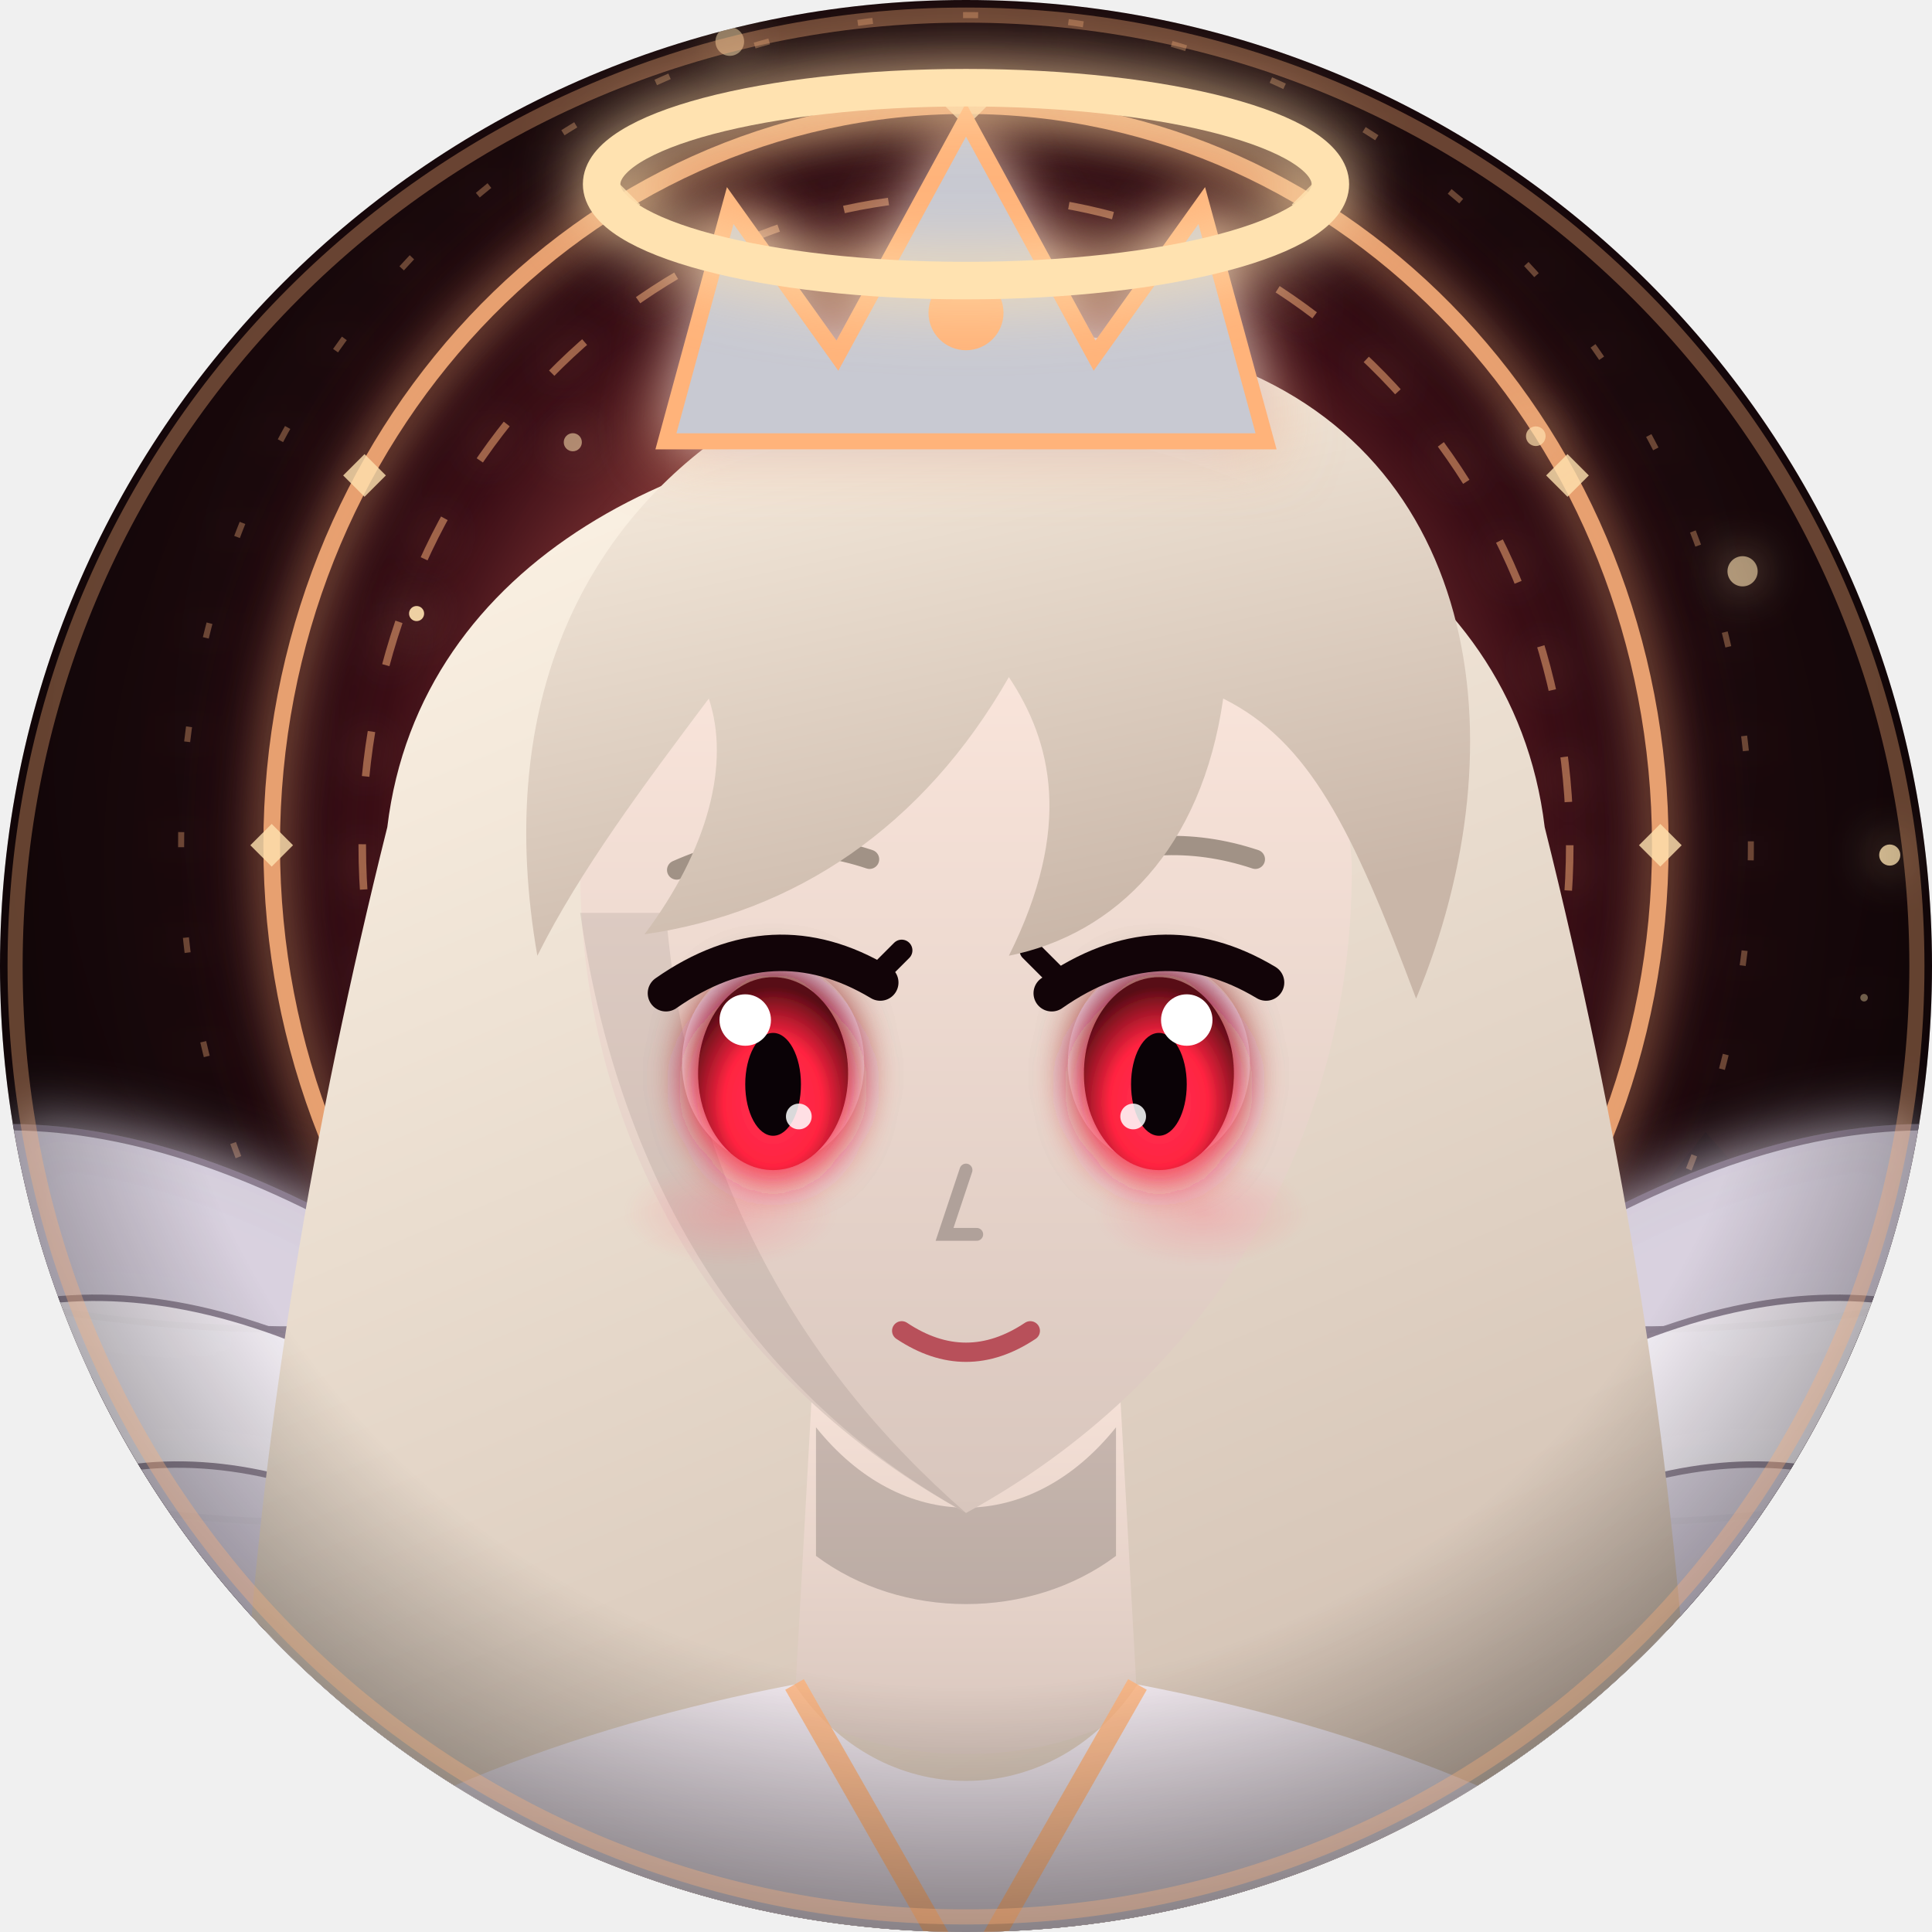
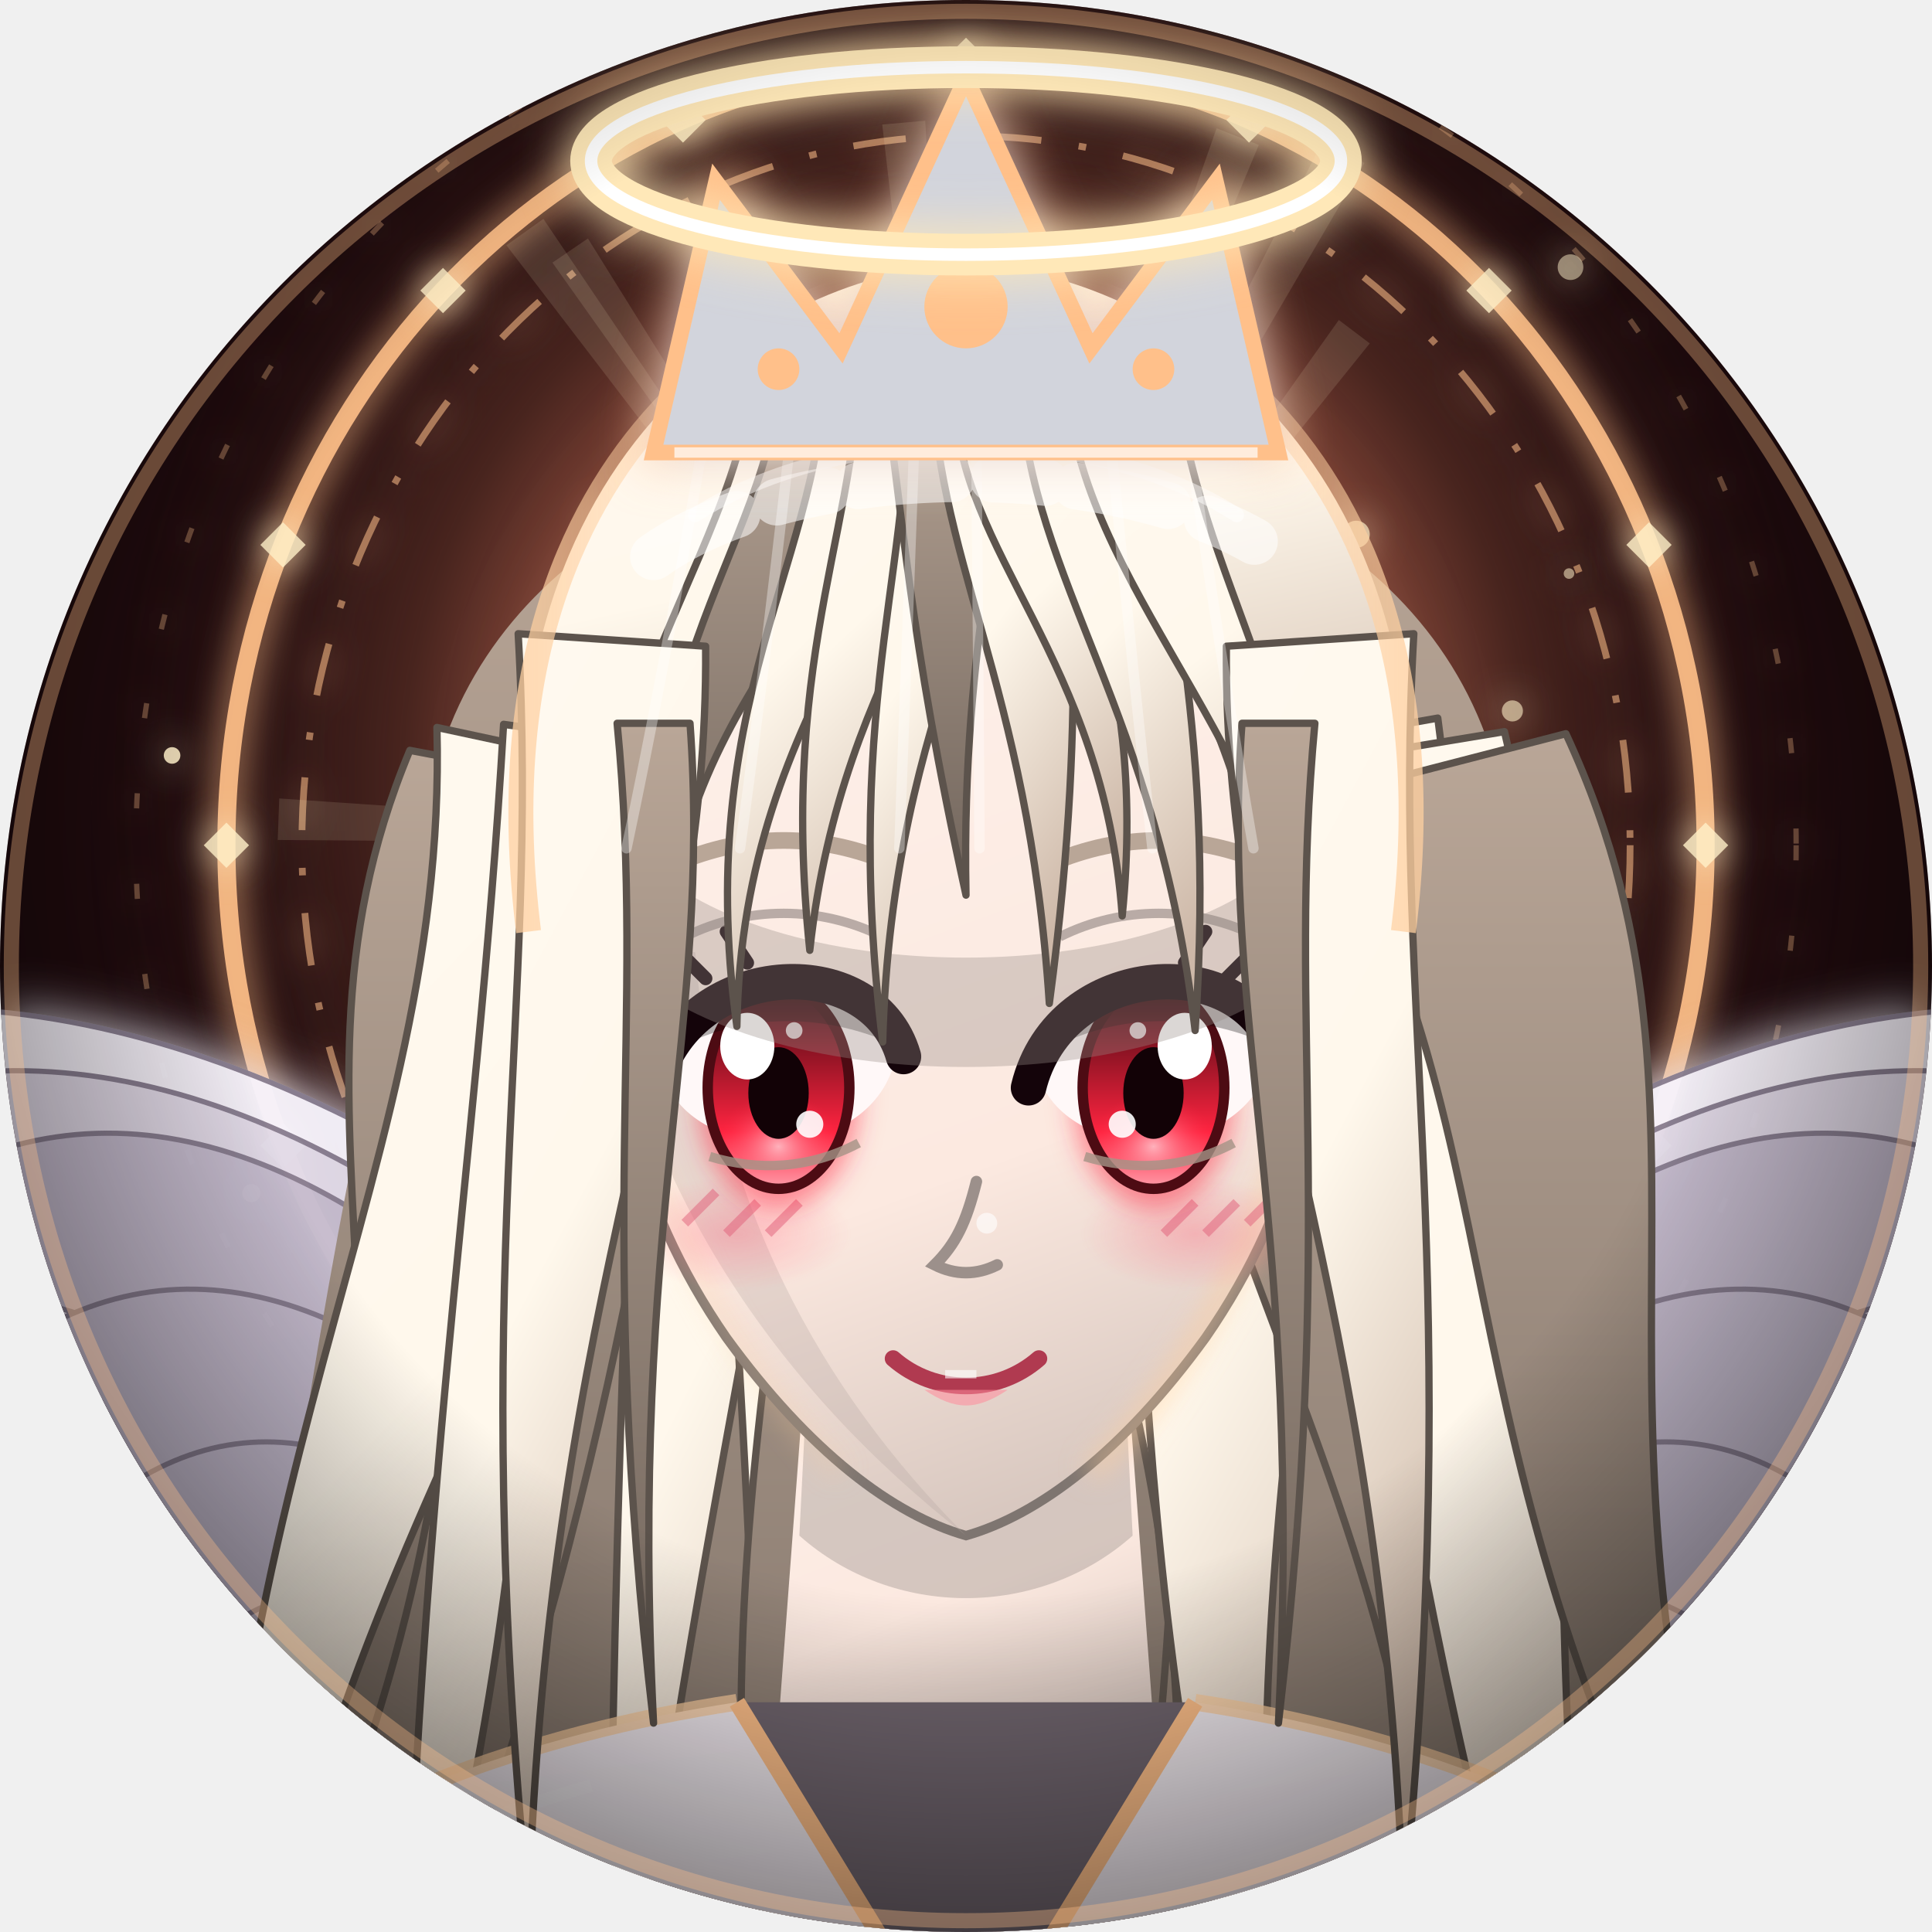
<svg xmlns="http://www.w3.org/2000/svg" viewBox="0 0 256 256" width="256" height="256">
  <defs>
-     <radialGradient id="sky" cx="50%" cy="38%" r="75%">
-       <stop offset="0" stop-color="#2a0f12" />
-       <stop offset="1" stop-color="#0b0306" />
-     </radialGradient>
-     <radialGradient id="portal" cx="50%" cy="50%" r="50%">
-       <stop offset="0" stop-color="#fff0c8" stop-opacity="0.95" />
-       <stop offset="0.35" stop-color="#ff7a6b" stop-opacity="0.85" />
-       <stop offset="0.75" stop-color="#4a0e1a" stop-opacity="0.6" />
-       <stop offset="1" stop-color="#4a0e1a" stop-opacity="0" />
-     </radialGradient>
-     <linearGradient id="hair" x1="0" y1="0" x2="0.3" y2="1">
-       <stop offset="0" stop-color="#fff6e8" />
-       <stop offset="1" stop-color="#c9b6a8" />
-     </linearGradient>
-     <linearGradient id="hairShine" x1="0" y1="0" x2="1" y2="0">
-       <stop offset="0" stop-color="#fff" stop-opacity="0" />
-       <stop offset="0.5" stop-color="#fff" stop-opacity="0.35" />
-       <stop offset="1" stop-color="#fff" stop-opacity="0" />
-     </linearGradient>
-     <linearGradient id="skin" x1="0" y1="0" x2="0" y2="1">
-       <stop offset="0" stop-color="#fbe6dc" />
-       <stop offset="1" stop-color="#d8c6bd" />
-     </linearGradient>
-     <linearGradient id="outfit" x1="0" y1="0" x2="0" y2="1">
-       <stop offset="0" stop-color="#f0e8ee" />
-       <stop offset="1" stop-color="#8a7c88" />
-     </linearGradient>
-     <radialGradient id="iris" cx="50%" cy="65%" r="60%">
-       <stop offset="0" stop-color="#ff3156" />
-       <stop offset="0.55" stop-color="#ff2440" />
-       <stop offset="1" stop-color="#590d16" />
+     <radialGradient id="sky" cx="50%" cy="40%" r="78%">
+       <stop offset="0" stop-color="#3a1418" />
+       <stop offset="1" stop-color="#0c0406" />
+     </radialGradient>
+     <radialGradient id="portal" cx="50%" cy="46%" r="52%">
+       <stop offset="0" stop-color="#fff3d0" stop-opacity="0.95" />
+       <stop offset="0.28" stop-color="#ff8a6b" stop-opacity="0.9" />
+       <stop offset="0.62" stop-color="#593025" stop-opacity="0.65" />
+       <stop offset="1" stop-color="#0c0406" stop-opacity="0" />
+     </radialGradient>
+     <linearGradient id="hair" x1="0.2" y1="0" x2="0.5" y2="1">
+       <stop offset="0" stop-color="#fff9ef" />
+       <stop offset="0.45" stop-color="#fff8ec" />
+       <stop offset="1" stop-color="#cdb8a8" />
+     </linearGradient>
+     <linearGradient id="hairDark" x1="0" y1="0" x2="0" y2="1">
+       <stop offset="0" stop-color="#b9a697" />
+       <stop offset="1" stop-color="#71655c" />
+     </linearGradient>
+     <linearGradient id="hairRim" x1="0" y1="0" x2="1" y2="0">
+       <stop offset="0" stop-color="#ffd0a0" stop-opacity="0.75" />
+       <stop offset="0.35" stop-color="#ffd0a0" stop-opacity="0" />
+       <stop offset="0.65" stop-color="#ffd0a0" stop-opacity="0" />
+       <stop offset="1" stop-color="#ffd0a0" stop-opacity="0.75" />
+     </linearGradient>
+     <linearGradient id="skin" x1="0.3" y1="0" x2="0.6" y2="1">
+       <stop offset="0" stop-color="#fdefe8" />
+       <stop offset="0.6" stop-color="#fce9e0" />
+       <stop offset="1" stop-color="#d4c4bc" />
+     </linearGradient>
+     <linearGradient id="outfit" x1="0.2" y1="0" x2="0.6" y2="1">
+       <stop offset="0" stop-color="#f4edf2" />
+       <stop offset="0.5" stop-color="#f2eaf0" />
+       <stop offset="1" stop-color="#8c7e8a" />
+     </linearGradient>
+     <linearGradient id="iris" x1="0" y1="0" x2="0" y2="1">
+       <stop offset="0" stop-color="#38080e" />
+       <stop offset="0.38" stop-color="#9e1628" />
+       <stop offset="0.72" stop-color="#ff2440" />
+       <stop offset="1" stop-color="#ff9ca9" />
+     </linearGradient>
+     <radialGradient id="irisGlow" cx="50%" cy="78%" r="55%">
+       <stop offset="0" stop-color="#ffbdc6" stop-opacity="0.9" />
+       <stop offset="1" stop-color="#ff2440" stop-opacity="0" />
    </radialGradient>
    <radialGradient id="blush" cx="50%" cy="50%" r="50%">
-       <stop offset="0" stop-color="#ff6b7d" stop-opacity="0.28" />
-       <stop offset="1" stop-color="#ff6b7d" stop-opacity="0" />
+       <stop offset="0" stop-color="#ff5d78" stop-opacity="0.32" />
+       <stop offset="1" stop-color="#ff5d78" stop-opacity="0" />
+     </radialGradient>
+     <radialGradient id="vig" cx="50%" cy="44%" r="70%">
+       <stop offset="0.55" stop-color="#000" stop-opacity="0" />
+       <stop offset="1" stop-color="#000" stop-opacity="0.78" />
    </radialGradient>
    <filter id="glow" x="-50%" y="-50%" width="200%" height="200%">
-       <feGaussianBlur stdDeviation="3" result="b" />
+       <feGaussianBlur stdDeviation="2.4" result="b" />
      <feMerge>
        <feMergeNode in="b" />
        <feMergeNode in="SourceGraphic" />
      </feMerge>
    </filter>
-     <filter id="soft" x="-50%" y="-50%" width="200%" height="200%">
-       <feGaussianBlur stdDeviation="6" />
+     <filter id="bigGlow" x="-50%" y="-50%" width="200%" height="200%">
+       <feGaussianBlur stdDeviation="7" />
    </filter>
-     <filter id="eyeGlow" x="-100%" y="-100%" width="300%" height="300%">
-       <feGaussianBlur stdDeviation="2.2" result="b" />
-       <feMerge>
-         <feMergeNode in="b" />
-         <feMergeNode in="b" />
-         <feMergeNode in="SourceGraphic" />
-       </feMerge>
+     <filter id="soft" x="-20%" y="-20%" width="140%" height="140%">
+       <feGaussianBlur stdDeviation="1.2" />
    </filter>
    <clipPath id="circle">
      <circle cx="128" cy="128" r="128" />
    </clipPath>
+     <clipPath id="faceClip">
+       <path d="M93 106 C93 76 163 76 163 106 C163 124 160 138 151 151 C143 162 135 168 128 170 C121 168 113 162 105 151 C96 138 93 124 93 106 Z" />
+     </clipPath>
  </defs>
  <g clip-path="url(#circle)">
    <rect width="256" height="256" fill="url(#sky)" />
-     <path d="M0 200 L22 168 L40 182 L58 140 L74 170 L96 150 L112 176 L136 132 L160 172 L182 146 L204 178 L226 150 L256 184 L256 256 L0 256 Z" fill="#12050a" opacity="0.9" />
-     <ellipse cx="128" cy="112" rx="104" ry="108" fill="url(#portal)" />
-     <g fill="none" stroke="#ffb37a" filter="url(#glow)">
-       <ellipse cx="128" cy="112" rx="92" ry="98" stroke-width="2.2" opacity="0.85" />
-       <ellipse cx="128" cy="112" rx="80" ry="86" stroke-width="1" opacity="0.5" stroke-dasharray="6 9" />
-       <ellipse cx="128" cy="112" rx="104" ry="110" stroke-width="0.8" opacity="0.35" stroke-dasharray="2 12" />
+     <path d="M0 214 L18 176 L30 192 L44 150 L58 184 L74 164 L88 190 L104 156 L118 186 L138 140 L156 182 L170 160 L186 190 L202 152 L218 186 L236 164 L256 196 L256 256 L0 256 Z" fill="#110608" opacity="0.95" />
+     <ellipse cx="128" cy="112" rx="116" ry="120" fill="url(#portal)" />
+     <ellipse cx="128" cy="112" rx="58" ry="62" fill="#fff3d0" opacity="0.18" filter="url(#bigGlow)" />
+     <g fill="none" stroke="#ffc08a" filter="url(#glow)">
+       <ellipse cx="128" cy="112" rx="98" ry="104" stroke-width="2.4" opacity="0.9" />
+       <ellipse cx="128" cy="112" rx="88" ry="94" stroke-width="0.9" opacity="0.55" stroke-dasharray="7 5 1 5" />
+       <ellipse cx="128" cy="112" rx="110" ry="116" stroke-width="0.7" opacity="0.35" stroke-dasharray="2 10" />
    </g>
-     <rect x="218.0" y="110.0" width="4" height="4" transform="rotate(45 220.0 112.0)" fill="#ffe2b0" opacity="0.8" />
-     <rect x="205.7" y="159.0" width="4" height="4" transform="rotate(45 207.7 161.0)" fill="#ffe2b0" opacity="0.8" />
-     <rect x="172.0" y="194.9" width="4" height="4" transform="rotate(45 174.0 196.9)" fill="#ffe2b0" opacity="0.8" />
-     <rect x="126.0" y="208.0" width="4" height="4" transform="rotate(45 128.0 210.0)" fill="#ffe2b0" opacity="0.8" />
-     <rect x="80.0" y="194.9" width="4" height="4" transform="rotate(45 82.0 196.9)" fill="#ffe2b0" opacity="0.8" />
-     <rect x="46.3" y="159.0" width="4" height="4" transform="rotate(45 48.3 161.0)" fill="#ffe2b0" opacity="0.8" />
-     <rect x="34.0" y="110.0" width="4" height="4" transform="rotate(45 36.0 112.0)" fill="#ffe2b0" opacity="0.8" />
-     <rect x="46.3" y="61.0" width="4" height="4" transform="rotate(45 48.3 63.0)" fill="#ffe2b0" opacity="0.8" />
-     <rect x="80.0" y="25.1" width="4" height="4" transform="rotate(45 82.0 27.1)" fill="#ffe2b0" opacity="0.8" />
-     <rect x="126.0" y="12.0" width="4" height="4" transform="rotate(45 128.0 14.0)" fill="#ffe2b0" opacity="0.8" />
-     <rect x="172.0" y="25.1" width="4" height="4" transform="rotate(45 174.0 27.1)" fill="#ffe2b0" opacity="0.8" />
-     <rect x="205.7" y="61.0" width="4" height="4" transform="rotate(45 207.7 63.0)" fill="#ffe2b0" opacity="0.8" />
+     <g filter="url(#glow)" opacity="0.85">
+       <path d="M226.0 109.0 l3 3 l-3 3 l-3 -3 Z" fill="#fff0c8" />
+       <path d="M218.5 148.8 l3 3 l-3 3 l-3 -3 Z" fill="#fff0c8" />
+       <path d="M197.3 182.5 l3 3 l-3 3 l-3 -3 Z" fill="#fff0c8" />
+       <path d="M165.5 205.1 l3 3 l-3 3 l-3 -3 Z" fill="#fff0c8" />
+       <path d="M128.0 213.0 l3 3 l-3 3 l-3 -3 Z" fill="#fff0c8" />
+       <path d="M90.5 205.1 l3 3 l-3 3 l-3 -3 Z" fill="#fff0c8" />
+       <path d="M58.7 182.5 l3 3 l-3 3 l-3 -3 Z" fill="#fff0c8" />
+       <path d="M37.5 148.8 l3 3 l-3 3 l-3 -3 Z" fill="#fff0c8" />
+       <path d="M30.0 109.0 l3 3 l-3 3 l-3 -3 Z" fill="#fff0c8" />
+       <path d="M37.5 69.2 l3 3 l-3 3 l-3 -3 Z" fill="#fff0c8" />
+       <path d="M58.7 35.5 l3 3 l-3 3 l-3 -3 Z" fill="#fff0c8" />
+       <path d="M90.5 12.9 l3 3 l-3 3 l-3 -3 Z" fill="#fff0c8" />
+       <path d="M128.0 5.0 l3 3 l-3 3 l-3 -3 Z" fill="#fff0c8" />
+       <path d="M165.5 12.9 l3 3 l-3 3 l-3 -3 Z" fill="#fff0c8" />
+       <path d="M197.3 35.5 l3 3 l-3 3 l-3 -3 Z" fill="#fff0c8" />
+       <path d="M218.5 69.2 l3 3 l-3 3 l-3 -3 Z" fill="#fff0c8" />
+     </g>
+     <path d="M128 112 L67.1 32.5 L72.0 29.0 Z" fill="#fff3d0" opacity="0.12" />
+     <path d="M128 112 L105.5 42.7 L109.7 41.4 Z" fill="#fff3d0" opacity="0.12" />
+     <path d="M128 112 L175.3 18.6 L180.8 21.6 Z" fill="#fff3d0" opacity="0.12" />
+     <path d="M128 112 L116.9 16.5 L122.6 16.0 Z" fill="#fff3d0" opacity="0.12" />
+     <path d="M128 112 L73.2 34.8 L77.9 31.6 Z" fill="#fff3d0" opacity="0.12" />
+     <path d="M128 112 L36.8 111.3 L37.0 105.8 Z" fill="#fff3d0" opacity="0.12" />
+     <path d="M128 112 L177.4 42.4 L181.5 45.5 Z" fill="#fff3d0" opacity="0.12" />
+     <path d="M128 112 L161.2 17.0 L166.8 19.2 Z" fill="#fff3d0" opacity="0.12" />
+     <path d="M128 112 L118.4 32.5 L123.2 32.1 Z" fill="#fff3d0" opacity="0.12" />
    <g filter="url(#glow)">
-       <circle cx="61.3" cy="191.0" r="1.6" fill="#ffe2b0" opacity="0.35" />
-       <circle cx="172.8" cy="151.2" r="1.9" fill="#ffe2b0" opacity="0.71" />
-       <circle cx="247.0" cy="132.2" r="0.5" fill="#ffe2b0" opacity="0.45" />
-       <circle cx="74.6" cy="106.2" r="0.8" fill="#ffe2b0" opacity="0.90" />
-       <circle cx="163.7" cy="47.7" r="1.0" fill="#ffe2b0" opacity="0.63" />
-       <circle cx="109.7" cy="12.4" r="0.6" fill="#ffe2b0" opacity="0.67" />
-       <circle cx="233.5" cy="196.0" r="1.0" fill="#ffe2b0" opacity="0.76" />
-       <circle cx="250.4" cy="113.3" r="1.4" fill="#ffe2b0" opacity="0.91" />
-       <circle cx="78.1" cy="85.9" r="1.4" fill="#ffe2b0" opacity="0.79" />
-       <circle cx="75.9" cy="58.6" r="1.2" fill="#ffe2b0" opacity="0.55" />
-       <circle cx="4.8" cy="62.9" r="1.9" fill="#ffe2b0" opacity="0.65" />
-       <circle cx="131.0" cy="198.0" r="0.9" fill="#ffe2b0" opacity="0.90" />
-       <circle cx="206.0" cy="167.7" r="1.1" fill="#ffe2b0" opacity="0.44" />
-       <circle cx="183.0" cy="149.1" r="1.0" fill="#ffe2b0" opacity="0.60" />
-       <circle cx="159.5" cy="160.5" r="1.0" fill="#ffe2b0" opacity="0.46" />
-       <circle cx="244.9" cy="67.2" r="0.9" fill="#ffe2b0" opacity="0.61" />
-       <circle cx="96.7" cy="5.5" r="1.9" fill="#ffe2b0" opacity="0.52" />
-       <circle cx="230.9" cy="75.7" r="2.0" fill="#ffe2b0" opacity="0.61" />
-       <circle cx="55.2" cy="81.3" r="1.0" fill="#ffe2b0" opacity="0.91" />
-       <circle cx="103.7" cy="60.3" r="1.4" fill="#ffe2b0" opacity="0.95" />
-       <circle cx="180.2" cy="73.6" r="0.6" fill="#ffe2b0" opacity="0.68" />
-       <circle cx="251.1" cy="17.3" r="0.8" fill="#ffe2b0" opacity="0.80" />
-       <circle cx="35.6" cy="13.4" r="1.0" fill="#ffe2b0" opacity="0.50" />
-       <circle cx="203.5" cy="57.8" r="1.3" fill="#ffe2b0" opacity="0.69" />
-       <circle cx="90.2" cy="91.0" r="1.2" fill="#ffe2b0" opacity="0.47" />
-       <circle cx="52.1" cy="150.6" r="1.5" fill="#ffe2b0" opacity="0.68" />
+       <circle cx="163.7" cy="175.4" r="1.2" fill="#fff0c8" opacity="0.70" />
+       <circle cx="58.0" cy="144.9" r="1.5" fill="#fff0c8" opacity="0.77" />
+       <circle cx="171.4" cy="15.3" r="0.8" fill="#fff0c8" opacity="0.49" />
+       <circle cx="113.6" cy="169.8" r="1.5" fill="#fff0c8" opacity="0.50" />
+       <circle cx="174.4" cy="5.2" r="0.7" fill="#fff0c8" opacity="0.50" />
+       <circle cx="134.7" cy="100.2" r="0.9" fill="#fff0c8" opacity="0.38" />
+       <circle cx="179.7" cy="70.8" r="1.8" fill="#fff0c8" opacity="0.68" />
+       <circle cx="56.8" cy="200.4" r="1.0" fill="#fff0c8" opacity="0.81" />
+       <circle cx="80.7" cy="69.3" r="1.4" fill="#fff0c8" opacity="0.78" />
+       <circle cx="104.1" cy="215.8" r="1.0" fill="#fff0c8" opacity="0.52" />
+       <circle cx="101.9" cy="173.2" r="1.8" fill="#fff0c8" opacity="0.72" />
+       <circle cx="214.3" cy="189.0" r="1.4" fill="#fff0c8" opacity="0.84" />
+       <circle cx="144.7" cy="173.7" r="0.8" fill="#fff0c8" opacity="0.56" />
+       <circle cx="22.8" cy="100.1" r="1.1" fill="#fff0c8" opacity="0.90" />
+       <circle cx="118.2" cy="192.8" r="0.4" fill="#fff0c8" opacity="0.90" />
+       <circle cx="15.4" cy="54.1" r="0.7" fill="#fff0c8" opacity="0.39" />
+       <circle cx="200.4" cy="94.2" r="1.4" fill="#fff0c8" opacity="0.59" />
+       <circle cx="102.5" cy="63.8" r="1.8" fill="#fff0c8" opacity="0.74" />
+       <circle cx="19.2" cy="3.1" r="1.2" fill="#fff0c8" opacity="0.89" />
+       <circle cx="153.0" cy="195.2" r="1.4" fill="#fff0c8" opacity="0.55" />
+       <circle cx="49.4" cy="156.0" r="0.6" fill="#fff0c8" opacity="0.42" />
+       <circle cx="33.3" cy="158.1" r="1.2" fill="#fff0c8" opacity="0.71" />
+       <circle cx="69.1" cy="177.4" r="1.2" fill="#fff0c8" opacity="0.78" />
+       <circle cx="138.0" cy="70.3" r="1.6" fill="#fff0c8" opacity="0.79" />
+       <circle cx="207.9" cy="76.0" r="0.7" fill="#fff0c8" opacity="0.54" />
+       <circle cx="141.5" cy="203.1" r="1.4" fill="#fff0c8" opacity="0.78" />
+       <circle cx="212.6" cy="122.2" r="1.2" fill="#fff0c8" opacity="0.49" />
+       <circle cx="98.0" cy="203.9" r="1.7" fill="#fff0c8" opacity="0.63" />
+       <circle cx="169.0" cy="155.6" r="1.3" fill="#fff0c8" opacity="0.43" />
+       <circle cx="153.4" cy="73.9" r="1.1" fill="#fff0c8" opacity="0.68" />
+       <circle cx="140.4" cy="85.1" r="1.2" fill="#fff0c8" opacity="0.65" />
+       <circle cx="140.0" cy="100.5" r="1.4" fill="#fff0c8" opacity="0.62" />
+       <circle cx="124.5" cy="18.9" r="1.0" fill="#fff0c8" opacity="0.61" />
+       <circle cx="208.1" cy="35.4" r="1.7" fill="#fff0c8" opacity="0.57" />
    </g>
-     <g transform="translate(128 138) scale(1.42) translate(-128 -124)">
+     <g transform="translate(128 140) scale(1.38) translate(-128 -124)">
+       <g filter="url(#glow)" opacity="0.97">
+         <path d="M86 140 q -50.6 -34.0 -92.0 -12.0 q 41.4 16 92.0 12 Z" fill="#f6f2fa" stroke="#8a7f92" stroke-width="0.5" />
+         <path d="M86 151 q -46.2 -30.0 -84.0 -6.0 q 37.8 16 84.0 12 Z" fill="#f6f2fa" stroke="#8a7f92" stroke-width="0.5" />
+         <path d="M86 162 q -41.8 -26.0 -76.0 0.0 q 34.2 16 76.0 12 Z" fill="#f6f2fa" stroke="#8a7f92" stroke-width="0.5" />
+         <path d="M86 173 q -37.4 -22.0 -68.0 6.0 q 30.6 16 68.0 12 Z" fill="#f6f2fa" stroke="#8a7f92" stroke-width="0.5" />
+         <path d="M86 184 q -33.0 -18.0 -60.0 12.0 q 27.0 16 60.0 12 Z" fill="#f6f2fa" stroke="#8a7f92" stroke-width="0.5" />
+         <path d="M86 195 q -28.6 -14.0 -52.0 18.0 q 23.4 16 52.0 12 Z" fill="#f6f2fa" stroke="#8a7f92" stroke-width="0.5" />
+         <path d="M86 206 q -24.2 -10.0 -44.0 24.0 q 19.8 16 44.0 12 Z" fill="#f6f2fa" stroke="#8a7f92" stroke-width="0.5" />
+         <path d="M86 146 q -42.9 -34.0 -78.0 -12.0 q 35.1 16 78.0 12 Z" fill="#e2dbe8" stroke="#8a7f92" stroke-width="0.5" />
+         <path d="M86 157 q -38.5 -30.0 -70.0 -6.0 q 31.5 16 70.0 12 Z" fill="#e2dbe8" stroke="#8a7f92" stroke-width="0.5" />
+         <path d="M86 168 q -34.1 -26.0 -62.0 0.0 q 27.9 16 62.0 12 Z" fill="#e2dbe8" stroke="#8a7f92" stroke-width="0.5" />
+         <path d="M86 179 q -29.7 -22.0 -54.0 6.0 q 24.3 16 54.0 12 Z" fill="#e2dbe8" stroke="#8a7f92" stroke-width="0.5" />
+         <path d="M86 190 q -25.3 -18.0 -46.0 12.0 q 20.7 16 46.0 12 Z" fill="#e2dbe8" stroke="#8a7f92" stroke-width="0.5" />
+         <path d="M86 201 q -20.9 -14.0 -38.0 18.0 q 17.1 16 38.0 12 Z" fill="#e2dbe8" stroke="#8a7f92" stroke-width="0.5" />
+         <path d="M86 212 q -16.5 -10.0 -30.0 24.0 q 13.5 16 30.0 12 Z" fill="#e2dbe8" stroke="#8a7f92" stroke-width="0.5" />
+         <path d="M86 152 q -35.2 -34.0 -64.0 -12.0 q 28.8 16 64.0 12 Z" fill="#c6bdd0" stroke="#8a7f92" stroke-width="0.5" />
+         <path d="M86 163 q -30.8 -30.0 -56.0 -6.0 q 25.2 16 56.0 12 Z" fill="#c6bdd0" stroke="#8a7f92" stroke-width="0.5" />
+         <path d="M86 174 q -26.4 -26.0 -48.0 0.0 q 21.6 16 48.0 12 Z" fill="#c6bdd0" stroke="#8a7f92" stroke-width="0.5" />
+         <path d="M86 185 q -22.0 -22.0 -40.0 6.0 q 18.0 16 40.0 12 Z" fill="#c6bdd0" stroke="#8a7f92" stroke-width="0.5" />
+         <path d="M86 196 q -17.6 -18.0 -32.0 12.0 q 14.4 16 32.0 12 Z" fill="#c6bdd0" stroke="#8a7f92" stroke-width="0.5" />
+         <path d="M86 207 q -13.2 -14.0 -24.0 18.0 q 10.8 16 24.0 12 Z" fill="#c6bdd0" stroke="#8a7f92" stroke-width="0.5" />
+         <path d="M86 218 q -8.8 -10.0 -16.0 24.0 q 7.2 16 16.0 12 Z" fill="#c6bdd0" stroke="#8a7f92" stroke-width="0.5" />
+         <path d="M170 140 q 50.6 -34.0 92.0 -12.0 q -41.4 16 -92.0 12 Z" fill="#f6f2fa" stroke="#8a7f92" stroke-width="0.5" />
+         <path d="M170 151 q 46.2 -30.0 84.0 -6.0 q -37.8 16 -84.0 12 Z" fill="#f6f2fa" stroke="#8a7f92" stroke-width="0.5" />
+         <path d="M170 162 q 41.8 -26.0 76.0 0.0 q -34.2 16 -76.0 12 Z" fill="#f6f2fa" stroke="#8a7f92" stroke-width="0.5" />
+         <path d="M170 173 q 37.4 -22.0 68.0 6.0 q -30.6 16 -68.0 12 Z" fill="#f6f2fa" stroke="#8a7f92" stroke-width="0.5" />
+         <path d="M170 184 q 33.0 -18.0 60.0 12.0 q -27.0 16 -60.0 12 Z" fill="#f6f2fa" stroke="#8a7f92" stroke-width="0.5" />
+         <path d="M170 195 q 28.6 -14.0 52.0 18.0 q -23.4 16 -52.0 12 Z" fill="#f6f2fa" stroke="#8a7f92" stroke-width="0.5" />
+         <path d="M170 206 q 24.2 -10.0 44.0 24.0 q -19.8 16 -44.0 12 Z" fill="#f6f2fa" stroke="#8a7f92" stroke-width="0.5" />
+         <path d="M170 146 q 42.9 -34.0 78.0 -12.0 q -35.1 16 -78.0 12 Z" fill="#e2dbe8" stroke="#8a7f92" stroke-width="0.5" />
+         <path d="M170 157 q 38.5 -30.0 70.0 -6.0 q -31.5 16 -70.0 12 Z" fill="#e2dbe8" stroke="#8a7f92" stroke-width="0.5" />
+         <path d="M170 168 q 34.1 -26.0 62.0 0.0 q -27.9 16 -62.0 12 Z" fill="#e2dbe8" stroke="#8a7f92" stroke-width="0.5" />
+         <path d="M170 179 q 29.7 -22.0 54.0 6.0 q -24.3 16 -54.0 12 Z" fill="#e2dbe8" stroke="#8a7f92" stroke-width="0.5" />
+         <path d="M170 190 q 25.3 -18.0 46.0 12.0 q -20.7 16 -46.0 12 Z" fill="#e2dbe8" stroke="#8a7f92" stroke-width="0.5" />
+         <path d="M170 201 q 20.9 -14.0 38.0 18.0 q -17.1 16 -38.0 12 Z" fill="#e2dbe8" stroke="#8a7f92" stroke-width="0.5" />
+         <path d="M170 212 q 16.5 -10.0 30.0 24.0 q -13.5 16 -30.0 12 Z" fill="#e2dbe8" stroke="#8a7f92" stroke-width="0.5" />
+         <path d="M170 152 q 35.2 -34.0 64.0 -12.0 q -28.8 16 -64.0 12 Z" fill="#c6bdd0" stroke="#8a7f92" stroke-width="0.5" />
+         <path d="M170 163 q 30.8 -30.0 56.0 -6.0 q -25.2 16 -56.0 12 Z" fill="#c6bdd0" stroke="#8a7f92" stroke-width="0.5" />
+         <path d="M170 174 q 26.4 -26.0 48.0 0.0 q -21.6 16 -48.0 12 Z" fill="#c6bdd0" stroke="#8a7f92" stroke-width="0.5" />
+         <path d="M170 185 q 22.0 -22.0 40.0 6.0 q -18.0 16 -40.0 12 Z" fill="#c6bdd0" stroke="#8a7f92" stroke-width="0.5" />
+         <path d="M170 196 q 17.6 -18.0 32.0 12.0 q -14.4 16 -32.0 12 Z" fill="#c6bdd0" stroke="#8a7f92" stroke-width="0.5" />
+         <path d="M170 207 q 13.2 -14.0 24.0 18.0 q -10.8 16 -24.0 12 Z" fill="#c6bdd0" stroke="#8a7f92" stroke-width="0.5" />
+         <path d="M170 218 q 8.8 -10.0 16.0 24.0 q -7.2 16 -16.0 12 Z" fill="#c6bdd0" stroke="#8a7f92" stroke-width="0.5" />
+       </g>
+       <path d="M76 102 C62 160.0 54.0 226.0 60.0 256.0 L196.0 256.0 C202.0 226.0 194 160.0 180 102 C174 52 82 52 76 102 Z" fill="url(#hairDark)" />
+       <path d="M89.4 97.4 C72.4 134.3 88.8 158.3 58.4 219.4 C82.1 157.1 59.1 131.8 74.6 94.6 Z" fill="url(#hairDark)" stroke="#5c534c" stroke-width="0.7" stroke-linejoin="round" />
+       <path d="M99.1 97.1 C98.1 142.1 60.9 171.2 56.1 245.6 C51.0 169.1 78.4 137.9 77.2 92.4 Z" fill="url(#hair)" stroke="#5c534c" stroke-width="0.7" stroke-linejoin="round" />
+       <path d="M105.0 95.1 C100.3 139.3 84.3 168.3 73.4 241.6 C74.7 166.9 81.0 136.6 83.6 92.1 Z" fill="url(#hair)" stroke="#5c534c" stroke-width="0.7" stroke-linejoin="round" />
+       <path d="M107.8 93.9 C95.9 130.2 98.2 153.9 76.3 214.0 C91.5 152.6 82.6 127.6 93.0 91.0 Z" fill="url(#hairDark)" stroke="#5c534c" stroke-width="0.7" stroke-linejoin="round" />
+       <path d="M115.4 92.3 C111.7 135.8 102.1 164.5 93.4 236.7 C94.1 163.8 95.7 134.4 97.7 90.7 Z" fill="url(#hair)" stroke="#5c534c" stroke-width="0.7" stroke-linejoin="round" />
+       <path d="M120.6 91.1 C117.0 133.8 116.3 162.2 108.1 233.3 C109.2 162.0 102.8 133.3 104.7 90.6 Z" fill="url(#hair)" stroke="#5c534c" stroke-width="0.7" stroke-linejoin="round" />
+       <path d="M128.4 90.5 C137.7 138.3 102.1 170.0 115.0 249.6 C93.5 169.8 120.5 137.9 109.2 90.1 Z" fill="url(#hairDark)" stroke="#5c534c" stroke-width="0.7" stroke-linejoin="round" />
+       <path d="M132.4 89.9 C129.7 132.9 133.2 161.5 126.7 233.1 C126.5 161.6 116.4 133.0 117.5 90.1 Z" fill="url(#hair)" stroke="#5c534c" stroke-width="0.7" stroke-linejoin="round" />
+       <path d="M141.2 89.8 C151.1 129.0 121.1 155.3 134.6 220.8 C112.0 155.5 132.7 129.5 120.9 90.3 Z" fill="url(#hair)" stroke="#5c534c" stroke-width="0.7" stroke-linejoin="round" />
+       <path d="M148.6 89.7 C145.2 126.9 152.5 151.8 143.7 213.9 C142.2 152.4 124.8 127.9 125.8 90.9 Z" fill="url(#hairDark)" stroke="#5c534c" stroke-width="0.7" stroke-linejoin="round" />
+       <path d="M152.6 90.5 C144.5 128.5 163.1 154.0 147.0 217.4 C154.8 154.2 127.8 129.0 134.1 91.1 Z" fill="url(#hair)" stroke="#5c534c" stroke-width="0.7" stroke-linejoin="round" />
+       <path d="M160.6 90.8 C168.9 135.5 149.4 165.7 160.0 240.6 C139.3 166.4 148.8 137.0 138.3 92.3 Z" fill="url(#hair)" stroke="#5c534c" stroke-width="0.7" stroke-linejoin="round" />
+       <path d="M164.0 91.6 C155.1 137.5 189.5 168.5 172.2 245.3 C181.9 169.3 139.9 139.1 147.2 93.4 Z" fill="url(#hairDark)" stroke="#5c534c" stroke-width="0.7" stroke-linejoin="round" />
+       <path d="M173.3 91.5 C178.0 127.6 178.7 152.5 183.3 213.3 C168.3 154.4 157.2 131.4 150.1 95.6 Z" fill="url(#hair)" stroke="#5c534c" stroke-width="0.7" stroke-linejoin="round" />
+       <path d="M179.7 92.8 C191.4 141.4 177.9 174.5 194.1 255.9 C167.3 176.2 170.2 144.8 156.1 96.7 Z" fill="url(#hair)" stroke="#5c534c" stroke-width="0.7" stroke-linejoin="round" />
+       <path d="M185.6 93.0 C204.3 133.3 181.0 161.3 209.0 229.4 C170.6 164.1 183.5 138.8 162.4 99.0 Z" fill="url(#hairDark)" stroke="#5c534c" stroke-width="0.7" stroke-linejoin="round" />
+       <path d="M113 148 L143 148 L146 188 C137 196 119 196 110 188 Z" fill="url(#skin)" />
+       <path d="M113 150 C120 166 136 166 143 150 L144 170 C135 178 121 178 112 170 Z" fill="#9c908b" opacity="0.4" />
+       <path d="M98 196 C108 200 118 198 124 194 M158 196 C148 200 138 198 132 194" stroke="#b0a39d" stroke-width="1" fill="none" opacity="0.6" />
+       <path d="M24 256 C30 214 66 192 106 186 C116 200 140 200 150 186 C190 192 226 214 232 256 Z" fill="url(#outfit)" />
+       <path d="M64 220 C74 236 78 248 76 256 M192 220 C182 236 178 248 180 256 M96 208 C104 226 104 244 100 256 M160 208 C152 226 152 244 156 256" stroke="#544c53" stroke-width="1.4" fill="none" opacity="0.7" />
+       <path d="M38 238 C46 216 64 202 92 194" stroke="#f7f2f6" stroke-width="1.2" fill="none" opacity="0.45" />
+       <path d="M24 256 C30 214 66 192 106 186" stroke="#ffd0a0" stroke-width="1.6" fill="none" opacity="0.75" />
+       <path d="M232 256 C226 214 190 192 150 186" stroke="#ffd0a0" stroke-width="1.6" fill="none" opacity="0.75" />
+       <path d="M106 186 L128 222 L150 186" fill="#70656e" stroke="#ffc08a" stroke-width="1.6" />
+       <path d="M93 106 C93 76 163 76 163 106 C163 124 160 138 151 151 C143 162 135 168 128 170 C121 168 113 162 105 151 C96 138 93 124 93 106 Z" fill="url(#skin)" stroke="#7e7570" stroke-width="0.9" />
+       <path d="M93 112 C96 136 110 156 128 170 C114 156 104 138 102 114 Z" fill="#b0a39d" opacity="0.28" />
+       <path d="M163 108 C162 130 154 150 140 164" stroke="#ffd0a0" stroke-width="2" fill="none" opacity="0.55" filter="url(#soft)" />
+       <path d="M93 108 C94 130 102 150 116 164" stroke="#ffd0a0" stroke-width="1.4" fill="none" opacity="0.35" filter="url(#soft)" />
+       <ellipse cx="106" cy="141" rx="11" ry="5.5" fill="url(#blush)" />
+       <ellipse cx="150" cy="141" rx="11" ry="5.5" fill="url(#blush)" />
+       <path d="M101 140 l3 -3 M105 141 l3 -3 M109 141 l3 -3 M147 141 l3 -3 M151 141 l3 -3 M155 140 l3 -3" stroke="#e0607a" stroke-width="0.9" opacity="0.5" />
+       <g filter="url(#soft)" opacity="0.5">
+         <ellipse cx="110" cy="128" rx="7.7" ry="10.5" fill="#ff2440" />
+       </g>
+       <path d="M99 126 C101 115.5 119 115.5 121 125 C118 134.4 102 134.4 99 126 Z" fill="#fff8f8" />
+       <ellipse cx="110" cy="127" rx="6.8" ry="9.7" fill="url(#iris)" />
+       <ellipse cx="110" cy="130" rx="5.5" ry="4.7" fill="url(#irisGlow)" />
+       <ellipse cx="110" cy="127" rx="6.8" ry="9.7" fill="none" stroke="#4d0b13" stroke-width="1" />
+       <ellipse cx="110" cy="127.5" rx="2.9" ry="4.4" fill="#120206" />
+       <path d="M99 125 C101 115.5 119 115.5 121 124 L121 122.8 C114 119.7 106 119.7 99 123.9 Z" fill="#000" opacity="0.3" />
+       <ellipse cx="107" cy="123" rx="2.6" ry="3.2" fill="#fff" />
+       <circle cx="113" cy="130.5" r="1.3" fill="#fff" opacity="0.9" />
+       <circle cx="111.5" cy="121.5" r="0.8" fill="#fff" opacity="0.8" />
+       <path d="M98 127 C101 114.5 119 113.5 122 124" fill="none" stroke="#14040a" stroke-width="3.4" stroke-linecap="round" />
+       <path d="M98 127 l-4 -3" stroke="#14040a" stroke-width="2.2" stroke-linecap="round" />
+       <path d="M103 116.5 l-3 -3 M107 115.0 l-2 -3" stroke="#14040a" stroke-width="1.3" stroke-linecap="round" />
+       <path d="M103.4 133.6 C108 135.0 113 134.8 117.7 132.3" stroke="#a49386" stroke-width="0.9" fill="none" opacity="0.8" />
+       <path d="M101 112.5 C107 109.5 114 109.5 120 112.5" stroke="#9c908b" stroke-width="0.9" fill="none" opacity="0.7" />
+       <path d="M100 105.5 C107 102.5 114 102.5 121 105.5" stroke="#b9a697" stroke-width="1.6" fill="none" stroke-linecap="round" />
+       <g filter="url(#soft)" opacity="0.5">
+         <ellipse cx="146" cy="128" rx="7.7" ry="10.5" fill="#ff2440" />
+       </g>
+       <path d="M135 126 C137 115.5 155 115.5 157 125 C154 134.4 138 134.4 135 126 Z" fill="#fff8f8" />
+       <ellipse cx="146" cy="127" rx="6.8" ry="9.7" fill="url(#iris)" />
+       <ellipse cx="146" cy="130" rx="5.5" ry="4.7" fill="url(#irisGlow)" />
+       <ellipse cx="146" cy="127" rx="6.8" ry="9.7" fill="none" stroke="#4d0b13" stroke-width="1" />
+       <ellipse cx="146" cy="127.5" rx="2.9" ry="4.4" fill="#120206" />
+       <path d="M135 125 C137 115.5 155 115.5 157 124 L157 122.8 C150 119.7 142 119.7 135 123.9 Z" fill="#000" opacity="0.3" />
+       <ellipse cx="149" cy="123" rx="2.6" ry="3.2" fill="#fff" />
+       <circle cx="143" cy="130.5" r="1.3" fill="#fff" opacity="0.9" />
+       <circle cx="144.5" cy="121.5" r="0.8" fill="#fff" opacity="0.8" />
+       <path d="M134 127 C137 114.5 155 113.5 158 124" fill="none" stroke="#14040a" stroke-width="3.4" stroke-linecap="round" />
+       <path d="M158 124 l4 -3" stroke="#14040a" stroke-width="2.2" stroke-linecap="round" />
+       <path d="M153 116.5 l3 -3 M149 115.0 l2 -3" stroke="#14040a" stroke-width="1.3" stroke-linecap="round" />
+       <path d="M139.4 133.6 C144 135.0 149 134.8 153.7 132.3" stroke="#a49386" stroke-width="0.9" fill="none" opacity="0.8" />
+       <path d="M137 112.5 C143 109.5 150 109.5 156 112.5" stroke="#9c908b" stroke-width="0.9" fill="none" opacity="0.7" />
+       <path d="M136 105.5 C143 102.5 150 102.5 157 105.5" stroke="#b9a697" stroke-width="1.6" fill="none" stroke-linecap="round" />
+       <path d="M129 136 C128 140 127 142 125 144 C127 145 129 145 131 144" fill="none" stroke="#9c908b" stroke-width="1.1" stroke-linecap="round" />
+       <circle cx="130" cy="140" r="1" fill="#fff" opacity="0.6" />
+       <path d="M121 153 C125 156.5 131 156.5 135 153" fill="none" stroke="#b03a50" stroke-width="1.6" stroke-linecap="round" />
+       <path d="M124 156 C127 158 129 158 132 156" fill="#ff8a9a" opacity="0.55" />
+       <path d="M126 154.5 l3 0" stroke="#fff" stroke-width="0.8" opacity="0.6" />
+       <path d="M96 104 C108 118 148 118 160 104 L160 116 C146 128 110 128 96 116 Z" fill="#978c86" opacity="0.35" clip-path="url(#faceClip)" />
+       <path d="M86 112 C80 64 112 48 128 48 C144 48 176 64 170 112 C160 92 148 82 128 80 C108 82 96 92 86 112 Z" fill="url(#hair)" />
+       <path d="M117.6 55.7 C118.2 77.2 92.4 91.0 92.0 126.4 C88.0 89.7 109.3 74.6 107.7 52.9 Z" fill="url(#hair)" stroke="#5c534c" stroke-width="0.7" stroke-linejoin="round" />
+       <path d="M122.5 58.3 C123.0 75.9 99.9 87.0 99.0 115.8 C94.3 85.3 111.8 72.7 110.0 54.7 Z" fill="url(#hairDark)" stroke="#5c534c" stroke-width="0.7" stroke-linejoin="round" />
+       <path d="M125.6 57.0 C126.3 76.5 106.5 89.0 106.0 121.1 C101.4 87.9 116.0 74.3 114.2 54.6 Z" fill="url(#hair)" stroke="#5c534c" stroke-width="0.7" stroke-linejoin="round" />
+       <path d="M131.4 57.3 C130.7 74.5 116.1 85.5 113.0 113.8 C109.9 84.3 118.4 72.1 117.7 54.6 Z" fill="url(#hair)" stroke="#5c534c" stroke-width="0.7" stroke-linejoin="round" />
+       <path d="M133.2 56.8 C133.6 76.6 120.9 89.6 120.0 122.6 C115.9 89.1 123.7 75.5 122.2 55.5 Z" fill="url(#hair)" stroke="#5c534c" stroke-width="0.7" stroke-linejoin="round" />
+       <path d="M131.2 56.2 C132.5 71.9 127.5 82.4 128.0 108.5 C122.3 82.6 122.1 72.4 119.7 56.8 Z" fill="url(#hairDark)" stroke="#5c534c" stroke-width="0.7" stroke-linejoin="round" />
+       <path d="M138.5 56.2 C137.1 74.9 140.2 87.6 136.0 118.9 C134.0 88.0 124.7 75.8 124.7 57.2 Z" fill="url(#hair)" stroke="#5c534c" stroke-width="0.7" stroke-linejoin="round" />
+       <path d="M136.8 58.4 C136.1 73.8 145.6 84.5 143.0 110.5 C141.2 85.5 127.2 75.8 126.9 60.6 Z" fill="url(#hair)" stroke="#5c534c" stroke-width="0.7" stroke-linejoin="round" />
+       <path d="M146.2 57.7 C145.9 76.6 152.2 89.6 150.0 121.5 C146.4 90.6 134.2 78.5 133.2 59.8 Z" fill="url(#hair)" stroke="#5c534c" stroke-width="0.7" stroke-linejoin="round" />
+       <path d="M148.3 54.3 C147.0 72.6 160.6 85.2 157.0 116.0 C155.9 86.3 137.7 74.7 137.9 56.7 Z" fill="url(#hairDark)" stroke="#5c534c" stroke-width="0.7" stroke-linejoin="round" />
+       <path d="M148.1 57.9 C149.7 78.0 162.9 92.0 164.0 126.0 C158.3 93.5 140.4 80.9 137.8 61.1 Z" fill="url(#hair)" stroke="#5c534c" stroke-width="0.7" stroke-linejoin="round" />
+       <path d="M103.0 84.6 C103.3 121.1 88.0 145.3 86.0 206.0 C80.0 144.7 87.1 120.1 85.0 83.4 Z" fill="url(#hair)" stroke="#5c534c" stroke-width="0.7" stroke-linejoin="round" />
+       <path d="M171.0 83.4 C168.9 120.1 176.0 144.7 170.0 206.0 C168.0 145.3 152.7 121.1 153.0 84.6 Z" fill="url(#hair)" stroke="#5c534c" stroke-width="0.7" stroke-linejoin="round" />
+       <path d="M101.5 92.0 C103.6 120.8 95.6 140.0 98.0 188.0 C92.4 140.0 97.3 120.8 94.5 92.0 Z" fill="url(#hairDark)" stroke="#5c534c" stroke-width="0.7" stroke-linejoin="round" />
+       <path d="M161.5 92.0 C158.8 120.8 163.6 140.0 158.0 188.0 C160.4 140.0 152.4 120.8 154.5 92.0 Z" fill="url(#hairDark)" stroke="#5c534c" stroke-width="0.7" stroke-linejoin="round" />
+       <path d="M102.6 66 Q98.8 88 95.4 104" stroke="#ffffff" stroke-width="1" fill="none" opacity="0.35" stroke-linecap="round" />
+       <path d="M111.0 66 Q108.5 88 106.3 104" stroke="#ffffff" stroke-width="1" fill="none" opacity="0.35" stroke-linecap="round" />
+       <path d="M123.0 66 Q122.2 88 121.6 104" stroke="#ffffff" stroke-width="1" fill="none" opacity="0.35" stroke-linecap="round" />
+       <path d="M129.0 66 Q129.2 88 129.3 104" stroke="#ffffff" stroke-width="1" fill="none" opacity="0.35" stroke-linecap="round" />
+       <path d="M142.0 66 Q144.1 88 145.9 104" stroke="#ffffff" stroke-width="1" fill="none" opacity="0.35" stroke-linecap="round" />
+       <path d="M149.6 66 Q152.8 88 155.6 104" stroke="#ffffff" stroke-width="1" fill="none" opacity="0.35" stroke-linecap="round" />
+       <path d="M98 76 C112 66 144 66 158 76" stroke="#ffffff" stroke-width="4.5" fill="none" opacity="0.55" stroke-linecap="round" stroke-dasharray="9 4 5 3" />
+       <path d="M102 72 C116 63 140 63 154 72" stroke="#ffffff" stroke-width="1.4" fill="none" opacity="0.5" stroke-linecap="round" />
+       <path d="M86 112 C80 64 112 48 128 48 C144 48 176 64 170 112" stroke="url(#hairRim)" stroke-width="2.4" fill="none" />
      <g filter="url(#glow)">
-         <path d="M84 150 q -42 -30 -70 -10 q 28 14 70 10" fill="#d9d2df" stroke="#8a7f90" stroke-width="0.6" opacity="0.95" />
-         <path d="M84 162 q -37.8 -26 -63 -4 q 25.2 14 63 10" fill="#f3eef5" stroke="#8a7f90" stroke-width="0.6" opacity="0.95" />
-         <path d="M84 174 q -33.6 -22 -56 2 q 22.4 14 56 10" fill="#d9d2df" stroke="#8a7f90" stroke-width="0.6" opacity="0.95" />
-         <path d="M84 186 q -29.4 -18 -49 8 q 19.6 14 49 10" fill="#f3eef5" stroke="#8a7f90" stroke-width="0.6" opacity="0.95" />
-         <path d="M84 198 q -25.2 -14 -42 14 q 16.8 14 42 10" fill="#d9d2df" stroke="#8a7f90" stroke-width="0.6" opacity="0.95" />
-         <path d="M84 210 q -21 -10 -35 20 q 14 14 35 10" fill="#f3eef5" stroke="#8a7f90" stroke-width="0.6" opacity="0.95" />
-         <path d="M172 150 q 42 -30 70 -10 q -28 14 -70 10" fill="#d9d2df" stroke="#8a7f90" stroke-width="0.6" opacity="0.95" />
-         <path d="M172 162 q 37.8 -26 63 -4 q -25.2 14 -63 10" fill="#f3eef5" stroke="#8a7f90" stroke-width="0.6" opacity="0.95" />
-         <path d="M172 174 q 33.6 -22 56 2 q -22.4 14 -56 10" fill="#d9d2df" stroke="#8a7f90" stroke-width="0.6" opacity="0.95" />
-         <path d="M172 186 q 29.4 -18 49 8 q -19.6 14 -49 10" fill="#f3eef5" stroke="#8a7f90" stroke-width="0.6" opacity="0.95" />
-         <path d="M172 198 q 25.2 -14 42 14 q -16.8 14 -42 10" fill="#d9d2df" stroke="#8a7f90" stroke-width="0.6" opacity="0.95" />
-         <path d="M172 210 q 21 -10 35 20 q -14 14 -35 10" fill="#f3eef5" stroke="#8a7f90" stroke-width="0.6" opacity="0.95" />
+         <path d="M98 66 L104 40 L116 56 L128 30 L140 56 L152 40 L158 66 Z" fill="#d2d4dc" stroke="#ffc08a" stroke-width="1.5" />
+         <path d="M100 66 L156 66" stroke="#fff" stroke-width="1" opacity="0.7" />
+         <circle cx="128" cy="52" r="4" fill="#ffc08a" />
+         <circle cx="110" cy="58" r="2" fill="#ffc08a" />
+         <circle cx="146" cy="58" r="2" fill="#ffc08a" />
      </g>
-       <path d="M74 104 C60 160 56 214 64 256 L192 256 C200 214 196 160 182 104 C176 54 80 54 74 104 Z" fill="url(#hair)" />
-       <path d="M114 150 L142 150 L144 186 C136 192 120 192 112 186 Z" fill="url(#skin)" />
-       <path d="M114 160 C122 170 134 170 142 160 L142 172 C134 178 122 178 114 172 Z" fill="#000" opacity="0.18" />
-       <path d="M28 256 C34 214 70 192 112 184 C120 196 136 196 144 184 C186 192 222 214 228 256 Z" fill="url(#outfit)" />
-       <path d="M112 184 L128 212 L144 184" fill="none" stroke="#ffb37a" stroke-width="2" opacity="0.8" />
-       <path d="M92 108 C92 78 164 78 164 108 C164 134 150 156 128 168 C106 156 92 134 92 108 Z" fill="url(#skin)" />
-       <path d="M92 112 C96 140 110 158 128 168 C112 154 102 136 100 112 Z" fill="#000" opacity="0.08" />
-       <ellipse cx="106" cy="140" rx="10" ry="5" fill="url(#blush)" />
-       <ellipse cx="150" cy="140" rx="10" ry="5" fill="url(#blush)" />
-       <ellipse cx="110" cy="126" rx="8.5" ry="9.5" fill="#fff" />
-       <g filter="url(#eyeGlow)">
-         <ellipse cx="110" cy="127" rx="7" ry="9" fill="url(#iris)" />
-       </g>
-       <ellipse cx="110" cy="128" rx="2.6" ry="4.8" fill="#0a0206" />
-       <circle cx="107.4" cy="122" r="2.4" fill="#fff" />
-       <circle cx="112.4" cy="131" r="1.2" fill="#fff" opacity="0.85" />
-       <path d="M100 119.5 Q 110 112.5 120 118.5" fill="none" stroke="#120408" stroke-width="3.4" stroke-linecap="round" />
-       <path d="M119 118.5 l 3 -3" stroke="#120408" stroke-width="2" stroke-linecap="round" />
-       <path d="M101 108 Q 110 104 119 107" fill="none" stroke="#a19286" stroke-width="1.8" stroke-linecap="round" />
-       <ellipse cx="146" cy="126" rx="8.5" ry="9.5" fill="#fff" />
-       <g filter="url(#eyeGlow)">
-         <ellipse cx="146" cy="127" rx="7" ry="9" fill="url(#iris)" />
-       </g>
-       <ellipse cx="146" cy="128" rx="2.6" ry="4.8" fill="#0a0206" />
-       <circle cx="148.6" cy="122" r="2.4" fill="#fff" />
-       <circle cx="143.6" cy="131" r="1.2" fill="#fff" opacity="0.85" />
-       <path d="M136 119.5 Q 146 112.5 156 118.5" fill="none" stroke="#120408" stroke-width="3.4" stroke-linecap="round" />
-       <path d="M137 118.5 l -3 -3" stroke="#120408" stroke-width="2" stroke-linecap="round" />
-       <path d="M137 108 Q 146 104 155 107" fill="none" stroke="#a19286" stroke-width="1.8" stroke-linecap="round" />
-       <path d="M128 136 l -2 6 l 3 0" fill="none" stroke="#b0a19a" stroke-width="1.2" stroke-linecap="round" />
-       <path d="M122 151 Q 128 155 134 151" fill="none" stroke="#b8505a" stroke-width="1.8" stroke-linecap="round" />
-       <path d="M88 116 C80 70 120 52 150 60 C176 68 180 96 170 120 C164 104 160 96 152 92 C150 106 142 114 132 116 C138 104 136 96 132 90 C124 104 112 112 98 114 C104 106 106 98 104 92 C98 100 92 108 88 116 Z" fill="url(#hair)" />
-       <path d="M100 70 C116 62 138 62 156 70" stroke="url(#hairShine)" stroke-width="5" fill="none" opacity="0.8" stroke-linecap="round" />
-       <g filter="url(#glow)">
-         <path d="M100 68 L106 46 L116 60 L128 38 L140 60 L150 46 L156 68 Z" fill="#c8c9d2" stroke="#ffb37a" stroke-width="1.5" />
-         <circle cx="128" cy="56" r="3.5" fill="#ffb37a" />
-       </g>
-       <ellipse cx="128" cy="44" rx="34" ry="9" fill="none" stroke="#ffe2b0" stroke-width="3.5" filter="url(#glow)" />
+       <ellipse cx="128" cy="38" rx="36" ry="9" fill="none" stroke="#ffe8b8" stroke-width="4" filter="url(#glow)" />
+       <ellipse cx="128" cy="38" rx="36" ry="9" fill="none" stroke="#fff" stroke-width="1.2" />
    </g>
-     <radialGradient id="vig" cx="50%" cy="45%" r="70%">
-       <stop offset="0.6" stop-color="#000" stop-opacity="0" />
-       <stop offset="1" stop-color="#000" stop-opacity="0.75" />
-     </radialGradient>
    <rect width="256" height="256" fill="url(#vig)" />
-     <circle cx="128" cy="128" r="126" fill="none" stroke="#ffb37a" stroke-width="2" opacity="0.35" />
+     <circle cx="128" cy="128" r="126.5" fill="none" stroke="#ffc08a" stroke-width="2" opacity="0.35" />
  </g>
</svg>
